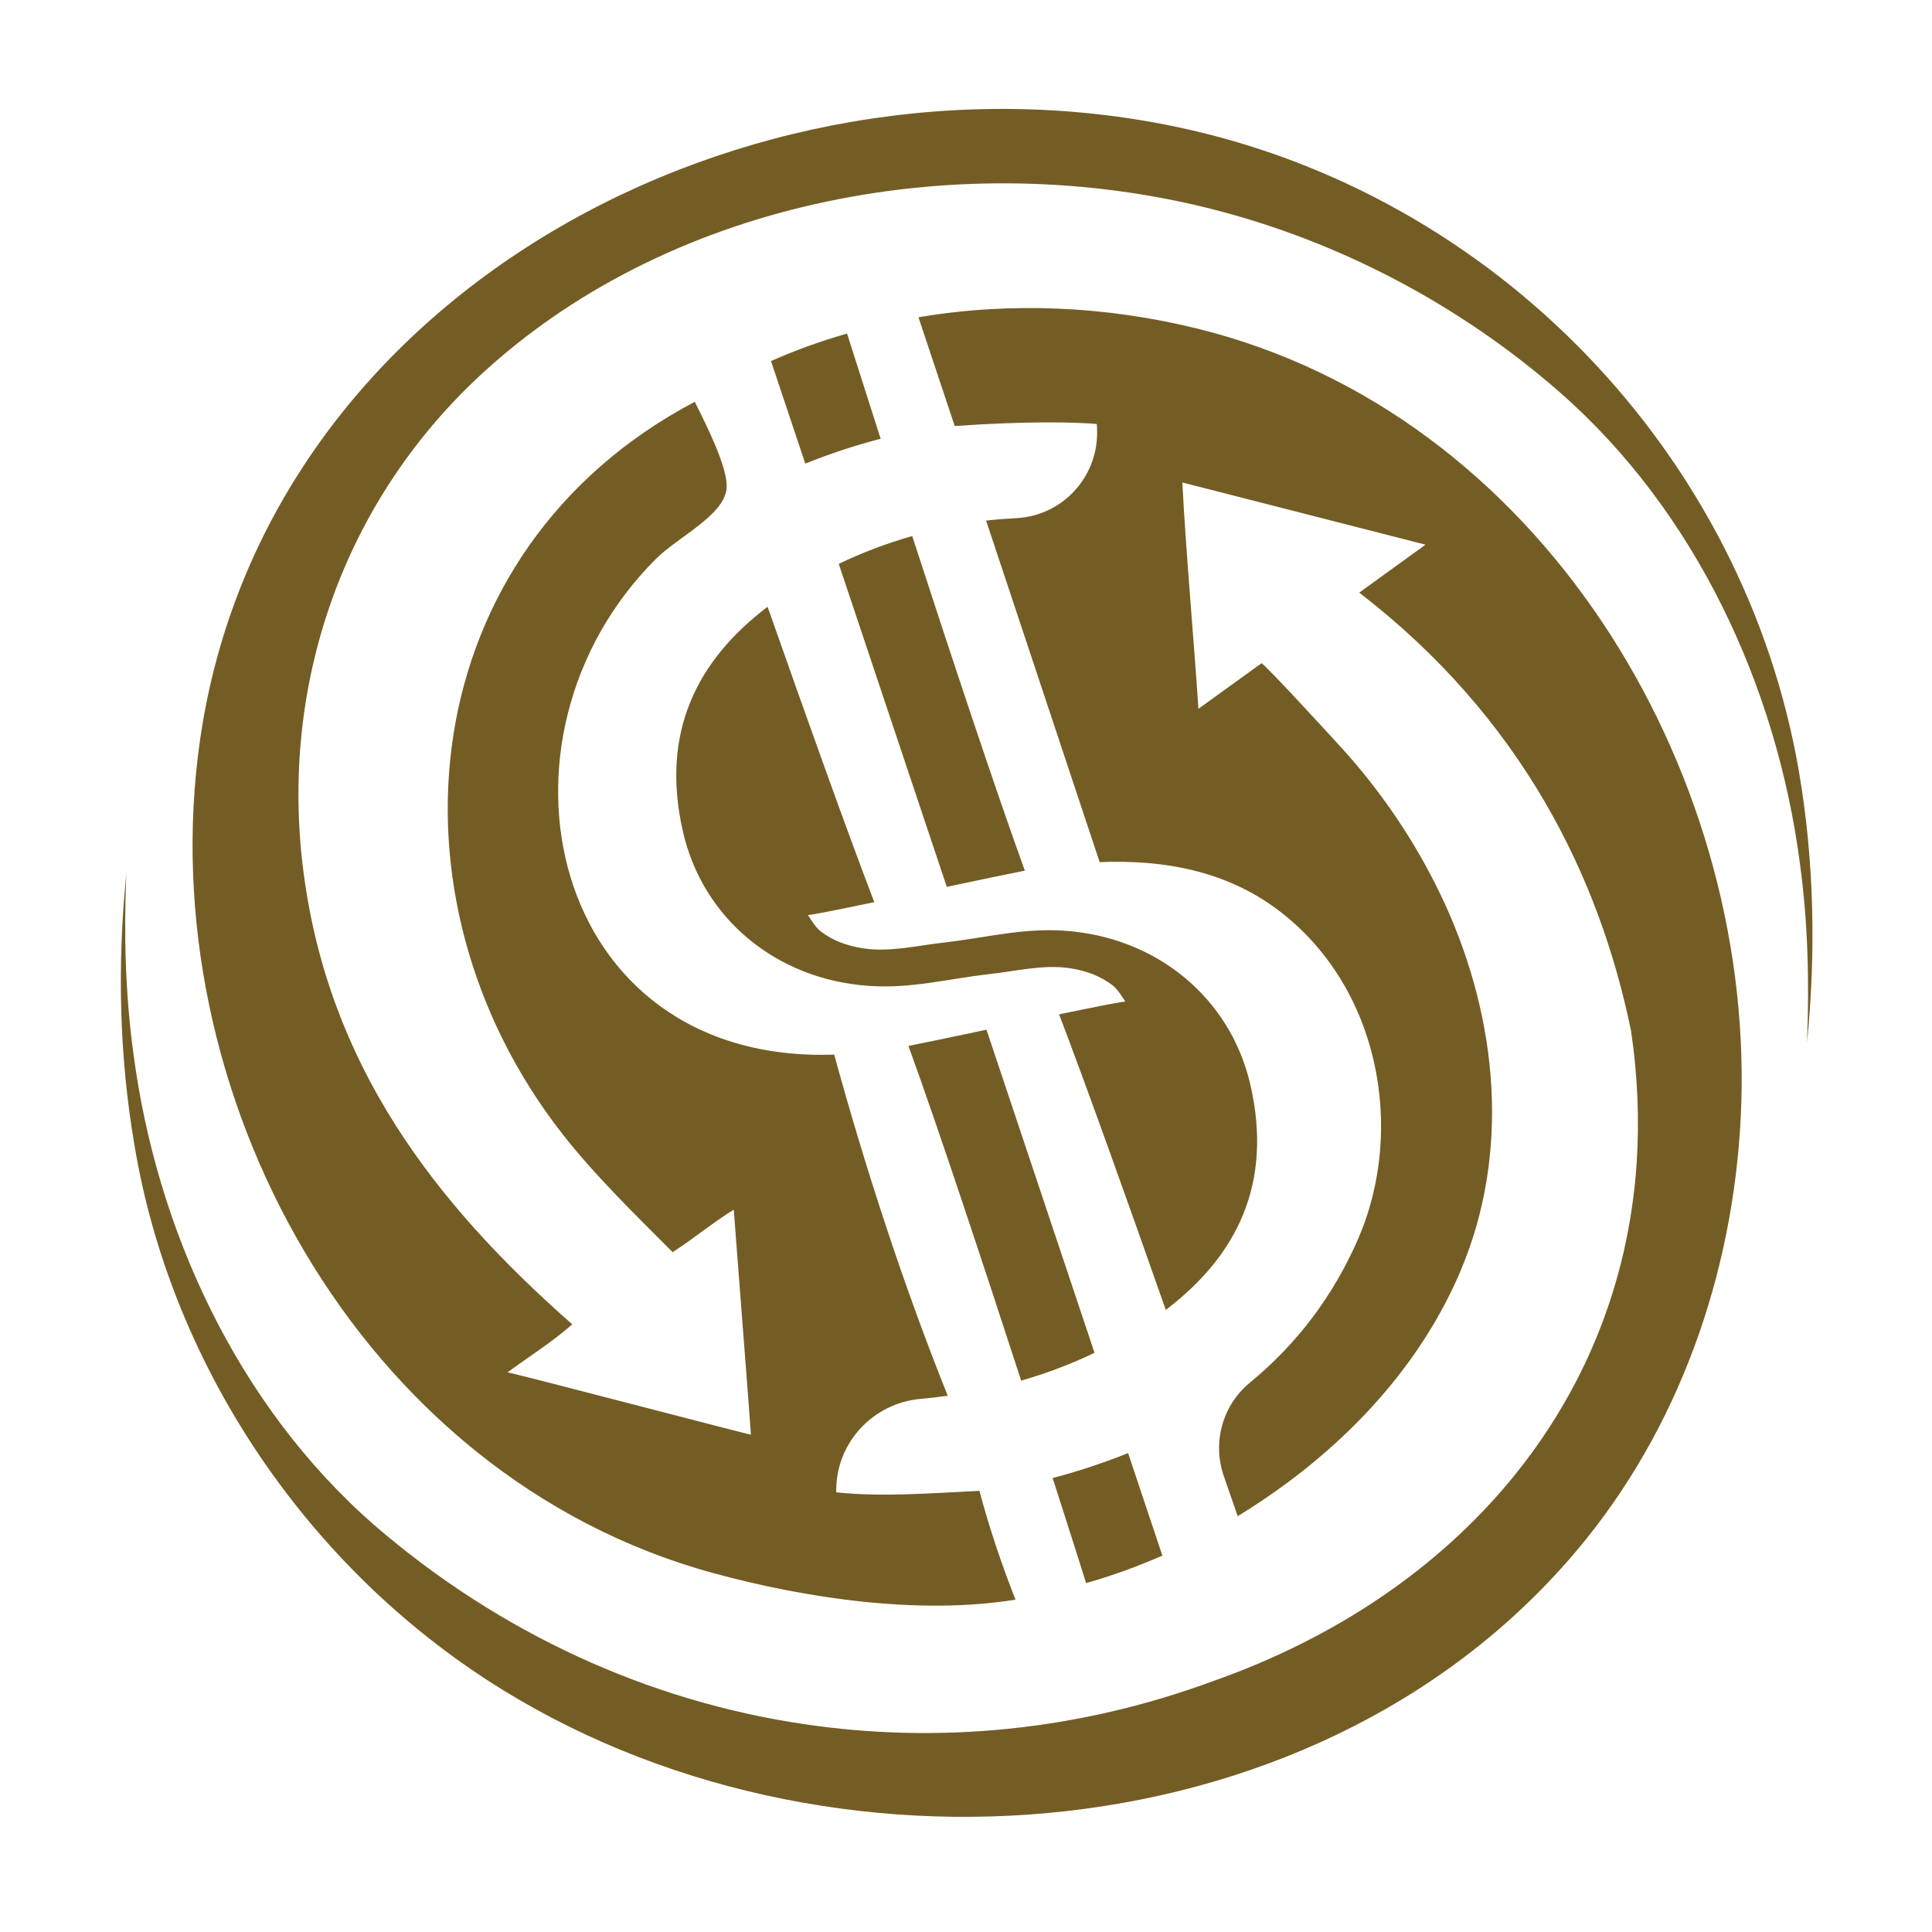
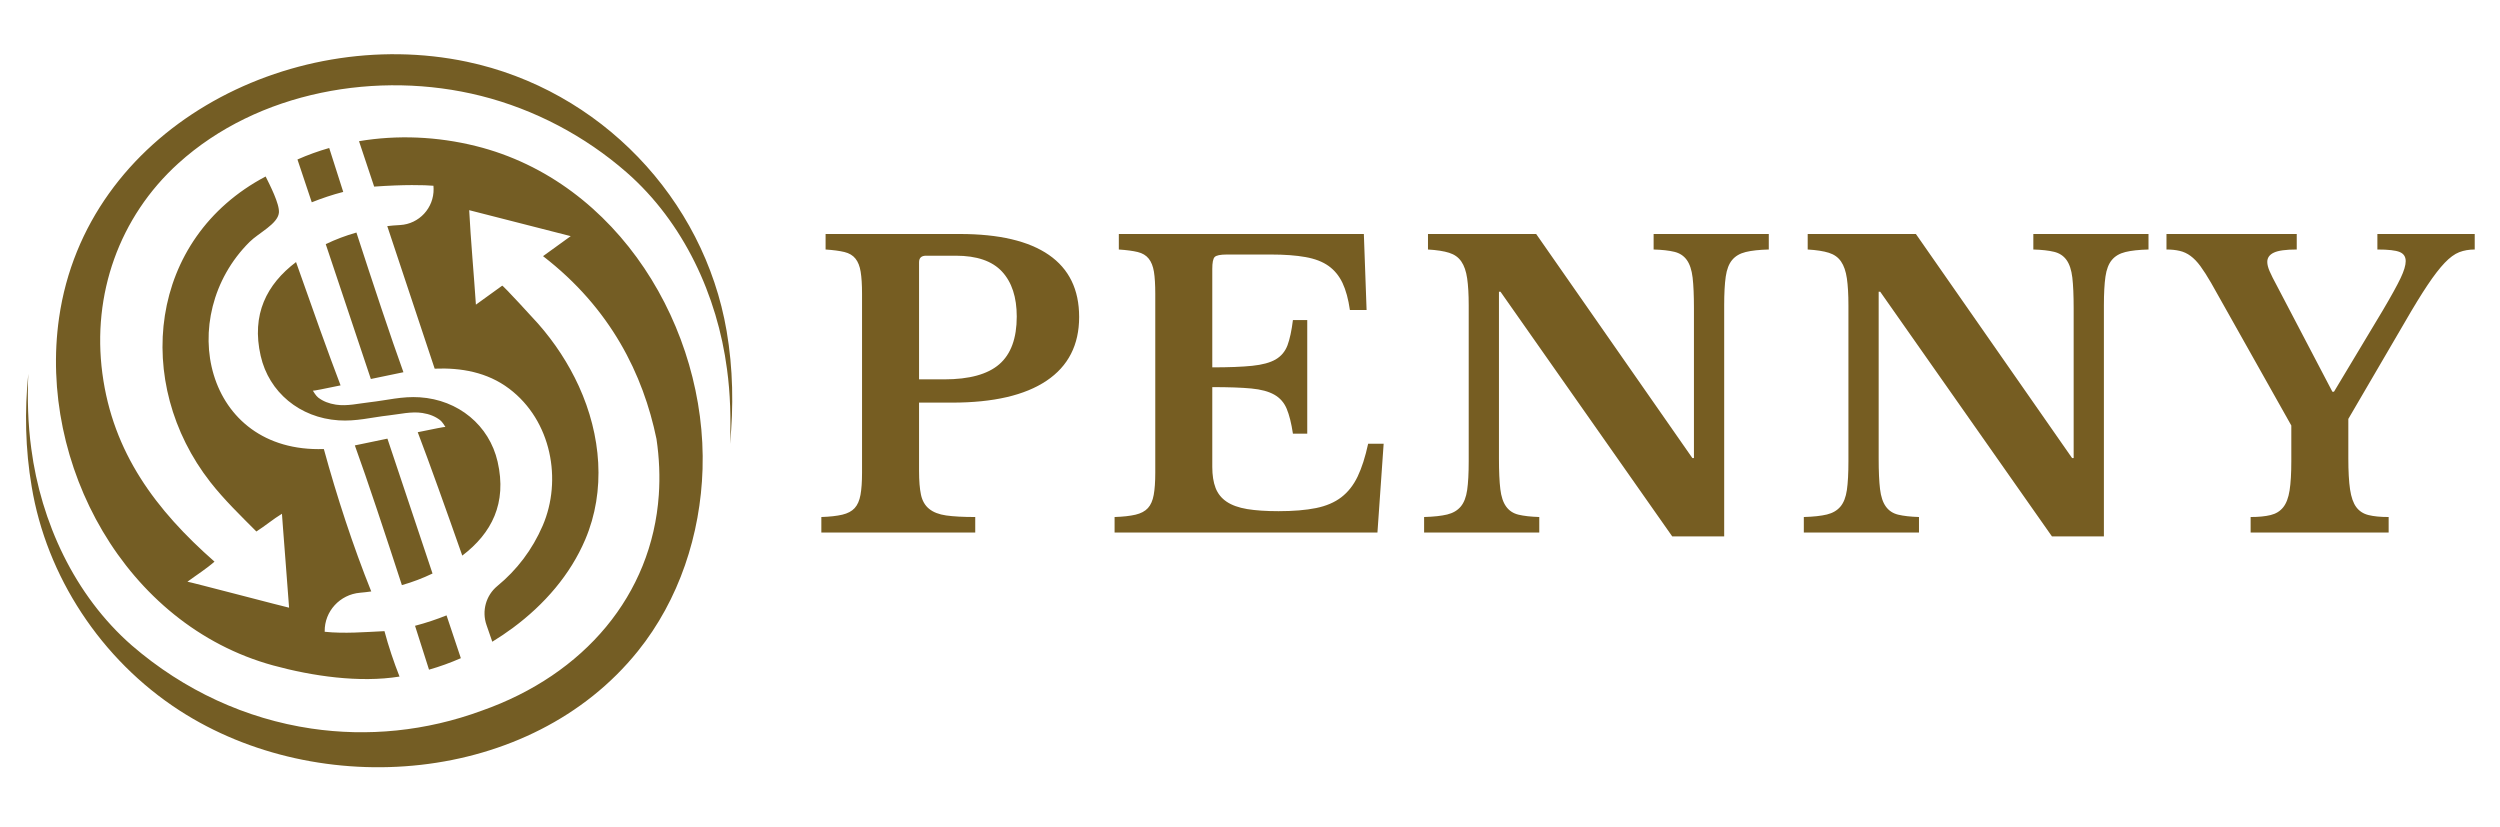
- <svg xmlns="http://www.w3.org/2000/svg" version="1.1" width="620" height="620" viewBox="329 203 620 620" xml:space="preserve">
+ <svg xmlns="http://www.w3.org/2000/svg" version="1.1" width="1053" height="348" viewBox="101 339 1053 348" xml:space="preserve">
  <defs>
</defs>
  <g transform="matrix(1 0 0 1 640 512)" id="background-logo">
    <rect style="stroke: none; stroke-width: 0; stroke-dasharray: none; stroke-linecap: butt; stroke-dashoffset: 0; stroke-linejoin: miter; stroke-miterlimit: 4; fill: rgb(255,255,255); fill-opacity: 0; fill-rule: nonzero; opacity: 1;" paint-order="stroke" x="-640" y="-512" rx="0" ry="0" width="1280" height="1024" />
  </g>
-   <g transform="matrix(2.712804 0 0 2.712804 639.2113 512)" id="logo-logo">
+   <g transform="matrix(1.486479 0 0 1.486479 260.6944 512)" id="logo-logo">
    <g style="" paint-order="stroke">
      <g transform="matrix(1.251283 0 0 1.251283 0 0)">
        <path style="stroke: none; stroke-width: 1; stroke-dasharray: none; stroke-linecap: butt; stroke-dashoffset: 0; stroke-linejoin: miter; stroke-miterlimit: 4; fill: rgb(116,93,36); fill-rule: nonzero; opacity: 1;" paint-order="stroke" transform=" translate(-381.4632, -460.1962)" d="M 379.585 453.009 L 369.371 422.474 C 371.577 421.407 373.899 420.534 376.317 419.845 C 379.917 430.925 384.157 443.733 386.963 451.476 C 385.475 451.767 382.661 452.359 379.585 453.009 Z M 354.641 447.789 C 356.521 456.036 363.52 461.8 372.266 462.372 C 376.275 462.644 379.677 461.702 383.627 461.256 C 386.086 460.984 388.757 460.315 391.243 460.703 C 392.876 460.955 394.153 461.479 395.256 462.314 C 395.761 462.692 396.331 463.653 396.468 463.866 C 396.446 463.789 393.721 464.332 390.203 465.06 C 392.792 471.842 396.789 483.029 400.289 493.004 C 406.94 487.948 410.444 481.147 408.292 471.745 C 406.402 463.488 399.402 457.724 390.656 457.152 C 386.658 456.89 383.246 457.831 379.296 458.277 C 376.847 458.549 374.166 459.209 371.68 458.821 C 370.047 458.568 368.77 458.054 367.667 457.22 C 367.162 456.841 366.592 455.871 366.455 455.658 C 366.477 455.735 369.212 455.192 372.73 454.455 C 370.13 447.672 366.144 436.495 362.644 426.53 C 355.993 431.575 352.489 438.387 354.641 447.789 Z M 403.321 400.245 C 394.625 398.091 385.591 397.693 376.907 399.159 L 380.335 409.443 C 387.204 408.958 391.714 409.075 393.76 409.249 C 393.776 409.253 393.787 409.509 393.795 409.931 C 393.879 414.262 390.533 417.906 386.209 418.147 C 385.072 418.21 384.037 418.29 383.303 418.389 L 394.037 450.67 C 400.003 450.428 405.941 451.456 410.909 455.202 C 420.514 462.45 422.942 475.927 418.497 486.231 C 416.131 491.702 412.647 496.258 408.231 499.889 C 405.643 502.017 404.675 505.544 405.773 508.71 C 406.324 510.301 406.772 511.597 407.086 512.506 C 408.708 511.516 410.287 510.449 411.805 509.324 C 418.865 504.084 424.755 497.331 428.138 489.355 C 432.855 478.255 431.724 465.7 426.69 454.649 C 424.345 449.526 421.221 444.752 417.452 440.473 C 416.724 439.648 409.436 431.701 409.329 431.876 C 407.344 433.303 405.36 434.739 403.376 436.175 C 402.961 429.877 402.169 421.077 401.856 414.78 L 424.846 420.66 C 422.752 422.173 420.659 423.677 418.576 425.191 C 433.922 437.009 441.265 452.019 444.267 466.583 C 444.915 470.939 445.074 475.17 444.795 479.255 C 443.225 501.901 427.934 519.938 404.728 528.108 C 392.045 532.785 378.829 534.056 366.087 532.164 C 351.388 529.99 337.328 523.596 325.453 513.341 C 312.447 501.969 304.865 485.329 302.691 468.786 C 301.92 463.158 301.784 457.472 302.013 451.815 C 301.169 460.276 301.33 468.912 302.781 477.382 C 306.12 497.583 318.39 516.513 336.261 528.079 C 367.95 548.587 415.734 544.859 440.039 514.656 C 449.41 503.01 454.244 488.2 454.7 473.402 C 455.677 441.671 435.689 408.263 403.321 400.245 Z M 362.967 403.302 L 366.207 412.995 C 368.438 412.102 370.872 411.277 373.332 410.647 C 371.969 406.368 370.837 402.846 370.156 400.701 C 367.708 401.4 365.305 402.263 362.967 403.302 Z M 393.552 497.059 L 383.338 466.515 C 380.262 467.165 377.448 467.757 375.96 468.048 C 378.776 475.791 383.006 488.599 386.616 499.689 C 389.034 499 391.345 498.117 393.552 497.059 Z M 392.757 518.832 C 395.215 518.134 397.618 517.26 399.966 516.232 L 396.726 506.539 C 394.495 507.432 392.051 508.256 389.591 508.897 C 390.965 513.176 392.086 516.688 392.757 518.832 Z M 460.152 442.142 C 455.012 412.098 431.444 387.506 401.322 381.165 C 360.896 372.655 315.068 396.698 308.981 439.169 C 304.242 472.237 323.895 508.688 357.463 517.873 C 366.279 520.285 377.006 521.865 386.08 520.395 C 384.776 517.092 383.579 513.529 382.669 510.109 C 378.185 510.319 373.606 510.715 369.134 510.251 C 369.134 510.222 369.134 510.193 369.133 510.164 C 369.07 505.609 372.585 501.809 377.124 501.414 C 377.976 501.339 378.827 501.243 379.676 501.119 C 375.538 490.823 371.865 479.555 368.942 468.869 C 341.893 469.791 335.134 438.86 352.114 421.979 C 354.199 419.907 358.506 417.907 358.766 415.362 C 358.966 413.411 356.637 408.928 355.76 407.152 C 329.136 421.196 325.712 453.945 343.25 476.373 C 346.342 480.326 350.173 484.038 353.664 487.543 C 355.642 486.284 357.457 484.739 359.453 483.526 C 359.426 483.465 361.089 504.733 361.069 504.797 C 361.03 504.851 338.218 498.851 338.049 498.913 C 340.086 497.414 342.295 496.032 344.177 494.366 C 330.922 482.713 321.159 469.721 318.783 451.717 C 316.434 433.918 322.547 416.359 335.976 404.188 C 354.008 387.847 381.214 383.028 404.527 388.901 C 416.666 391.958 428.083 397.992 437.47 406.193 C 450.475 417.555 458.058 434.205 460.232 450.748 C 461.003 456.366 461.139 462.052 460.91 467.718 C 461.754 459.257 461.603 450.622 460.152 442.142 Z" stroke-linecap="round" />
      </g>
    </g>
  </g>
+   <g transform="matrix(1.921154 0 0 1.921154 795.1519 501.2452)" id="text-logo">
+     <g style="" paint-order="stroke">
+       <g transform="matrix(1 0 0 1 0 0)" id="text-logo-path-0">
+         <path style="stroke: rgb(255,255,255); stroke-width: 0; stroke-dasharray: none; stroke-linecap: butt; stroke-dashoffset: 0; stroke-linejoin: miter; stroke-miterlimit: 4; fill: rgb(118,93,34); fill-rule: nonzero; opacity: 1;" paint-order="stroke" transform=" translate(-184.225, 32.3)" d="M 59.5 -47.26 L 59.5 -47.26 Q 59.5 -38.08 52.36 -33.28 Q 45.22 -28.48 31.62 -28.48 L 31.62 -28.48 L 24.4 -28.48 L 24.4 -13.52 Q 24.4 -10.29 24.82 -8.29 Q 25.25 -6.29 26.61 -5.19 Q 27.97 -4.08 30.35 -3.74 Q 32.73 -3.4 36.72 -3.4 L 36.72 -3.4 L 36.72 0 L 2.98 0 L 2.98 -3.4 Q 5.78 -3.49 7.57 -3.91 Q 9.35 -4.33 10.29 -5.36 Q 11.22 -6.38 11.56 -8.25 Q 11.9 -10.12 11.9 -13.09 L 11.9 -13.09 L 11.9 -52.36 Q 11.9 -55.34 11.6 -57.16 Q 11.31 -58.99 10.46 -60.05 Q 9.61 -61.12 8.03 -61.5 Q 6.46 -61.88 3.91 -62.05 L 3.91 -62.05 L 3.91 -65.45 L 33.32 -65.45 Q 46.24 -65.45 52.87 -60.86 Q 59.5 -56.27 59.5 -47.26 Z M 24.4 -59.25 L 24.4 -33.58 L 29.92 -33.58 Q 38.17 -33.58 41.99 -36.89 Q 45.82 -40.21 45.82 -47.35 L 45.82 -47.35 Q 45.82 -53.72 42.59 -57.21 Q 39.36 -60.69 32.47 -60.69 L 32.47 -60.69 L 25.93 -60.69 Q 24.4 -60.69 24.4 -59.25 L 24.4 -59.25 Z M 88.69 -57.8 L 88.69 -36.21 Q 94.13 -36.21 97.44 -36.55 Q 100.76 -36.89 102.59 -37.95 Q 104.41 -39.02 105.18 -41.05 Q 105.94 -43.1 106.37 -46.58 L 106.37 -46.58 L 109.51 -46.58 L 109.51 -21.68 L 106.37 -21.68 Q 105.86 -25.08 105.01 -27.12 Q 104.16 -29.16 102.29 -30.22 Q 100.42 -31.28 97.23 -31.58 Q 94.04 -31.88 88.69 -31.88 L 88.69 -31.88 L 88.69 -14.37 Q 88.69 -11.65 89.41 -9.78 Q 90.13 -7.91 91.83 -6.76 Q 93.53 -5.61 96.34 -5.14 Q 99.14 -4.68 103.22 -4.68 L 103.22 -4.68 Q 108.07 -4.68 111.43 -5.36 Q 114.78 -6.04 116.99 -7.74 Q 119.2 -9.44 120.56 -12.28 Q 121.92 -15.13 122.86 -19.46 L 122.86 -19.46 L 126.26 -19.46 L 124.9 0 L 67.27 0 L 67.27 -3.4 Q 70.07 -3.49 71.86 -3.91 Q 73.64 -4.33 74.58 -5.36 Q 75.51 -6.38 75.85 -8.25 Q 76.19 -10.12 76.19 -13.09 L 76.19 -13.09 L 76.19 -52.36 Q 76.19 -55.34 75.9 -57.16 Q 75.6 -58.99 74.75 -60.05 Q 73.9 -61.12 72.33 -61.5 Q 70.75 -61.88 68.2 -62.05 L 68.2 -62.05 L 68.2 -65.45 L 121.92 -65.45 L 122.52 -48.79 L 118.86 -48.79 Q 118.35 -52.36 117.25 -54.7 Q 116.14 -57.04 114.19 -58.44 Q 112.23 -59.84 109.13 -60.39 Q 106.03 -60.95 101.52 -60.95 L 101.52 -60.95 L 91.92 -60.95 Q 89.71 -60.95 89.2 -60.39 Q 88.69 -59.84 88.69 -57.8 L 88.69 -57.8 Z M 200.92 0.85 L 189.53 0.85 L 151.88 -52.79 L 151.54 -52.79 L 151.54 -16.23 Q 151.54 -11.99 151.84 -9.52 Q 152.13 -7.06 153.11 -5.7 Q 154.09 -4.33 155.83 -3.91 Q 157.57 -3.49 160.38 -3.4 L 160.38 -3.4 L 160.38 0 L 135.13 0 L 135.13 -3.4 Q 138.28 -3.49 140.19 -3.95 Q 142.1 -4.42 143.17 -5.7 Q 144.23 -6.97 144.57 -9.31 Q 144.91 -11.65 144.91 -15.64 L 144.91 -15.64 L 144.91 -49.81 Q 144.91 -53.38 144.57 -55.72 Q 144.23 -58.06 143.29 -59.42 Q 142.36 -60.78 140.62 -61.33 Q 138.87 -61.88 135.98 -62.05 L 135.98 -62.05 L 135.98 -65.45 L 159.7 -65.45 L 193.95 -16.32 L 194.29 -16.32 L 194.29 -49.22 Q 194.29 -53.38 194 -55.89 Q 193.7 -58.4 192.72 -59.76 Q 191.74 -61.12 190 -61.54 Q 188.26 -61.97 185.45 -62.05 L 185.45 -62.05 L 185.45 -65.45 L 210.7 -65.45 L 210.7 -62.05 Q 207.55 -61.97 205.64 -61.5 Q 203.73 -61.03 202.67 -59.76 Q 201.6 -58.48 201.26 -56.1 Q 200.92 -53.72 200.92 -49.81 L 200.92 -49.81 L 200.92 0.85 Z M 284.17 0.85 L 272.78 0.85 L 235.13 -52.79 L 234.79 -52.79 L 234.79 -16.23 Q 234.79 -11.99 235.09 -9.52 Q 235.38 -7.06 236.36 -5.7 Q 237.34 -4.33 239.08 -3.91 Q 240.82 -3.49 243.63 -3.4 L 243.63 -3.4 L 243.63 0 L 218.38 0 L 218.38 -3.4 Q 221.53 -3.49 223.44 -3.95 Q 225.35 -4.42 226.42 -5.7 Q 227.48 -6.97 227.82 -9.31 Q 228.16 -11.65 228.16 -15.64 L 228.16 -15.64 L 228.16 -49.81 Q 228.16 -53.38 227.82 -55.72 Q 227.48 -58.06 226.54 -59.42 Q 225.61 -60.78 223.87 -61.33 Q 222.12 -61.88 219.23 -62.05 L 219.23 -62.05 L 219.23 -65.45 L 242.95 -65.45 L 277.2 -16.32 L 277.54 -16.32 L 277.54 -49.22 Q 277.54 -53.38 277.25 -55.89 Q 276.95 -58.4 275.97 -59.76 Q 274.99 -61.12 273.25 -61.54 Q 271.51 -61.97 268.7 -62.05 L 268.7 -62.05 L 268.7 -65.45 L 293.95 -65.45 L 293.95 -62.05 Q 290.8 -61.97 288.89 -61.5 Q 286.98 -61.03 285.92 -59.76 Q 284.85 -58.48 284.51 -56.1 Q 284.17 -53.72 284.17 -49.81 L 284.17 -49.81 L 284.17 0.85 Z M 325.26 -23.46 L 307.67 -54.74 Q 306.39 -56.95 305.33 -58.4 Q 304.27 -59.84 303.16 -60.65 Q 302.06 -61.46 300.78 -61.75 Q 299.51 -62.05 297.89 -62.05 L 297.89 -62.05 L 297.89 -65.45 L 326.45 -65.45 L 326.45 -62.05 Q 322.88 -62.05 321.44 -61.37 Q 319.99 -60.69 319.99 -59.33 L 319.99 -59.33 Q 319.99 -58.48 320.5 -57.29 Q 321.01 -56.1 322.12 -54.06 L 322.12 -54.06 L 334.27 -30.86 L 334.61 -30.86 L 345.32 -48.71 Q 348.13 -53.47 349.23 -55.8 Q 350.34 -58.14 350.34 -59.5 L 350.34 -59.5 Q 350.34 -60.95 349.02 -61.5 Q 347.7 -62.05 344.13 -62.05 L 344.13 -62.05 L 344.13 -65.45 L 365.47 -65.45 L 365.47 -62.05 Q 363.6 -62.05 362.07 -61.46 Q 360.54 -60.86 358.88 -59.12 Q 357.22 -57.38 355.14 -54.27 Q 353.06 -51.17 350.17 -46.16 L 350.17 -46.16 L 337.76 -24.91 L 337.76 -16.23 Q 337.76 -11.99 338.14 -9.44 Q 338.52 -6.89 339.5 -5.57 Q 340.48 -4.25 342.18 -3.83 Q 343.88 -3.4 346.6 -3.4 L 346.6 -3.4 L 346.6 0 L 316.34 0 L 316.34 -3.4 Q 318.97 -3.4 320.72 -3.83 Q 322.46 -4.25 323.48 -5.53 Q 324.5 -6.8 324.88 -9.22 Q 325.26 -11.65 325.26 -15.64 L 325.26 -15.64 L 325.26 -23.46 Z" stroke-linecap="round" />
+       </g>
+     </g>
+   </g>
</svg>
